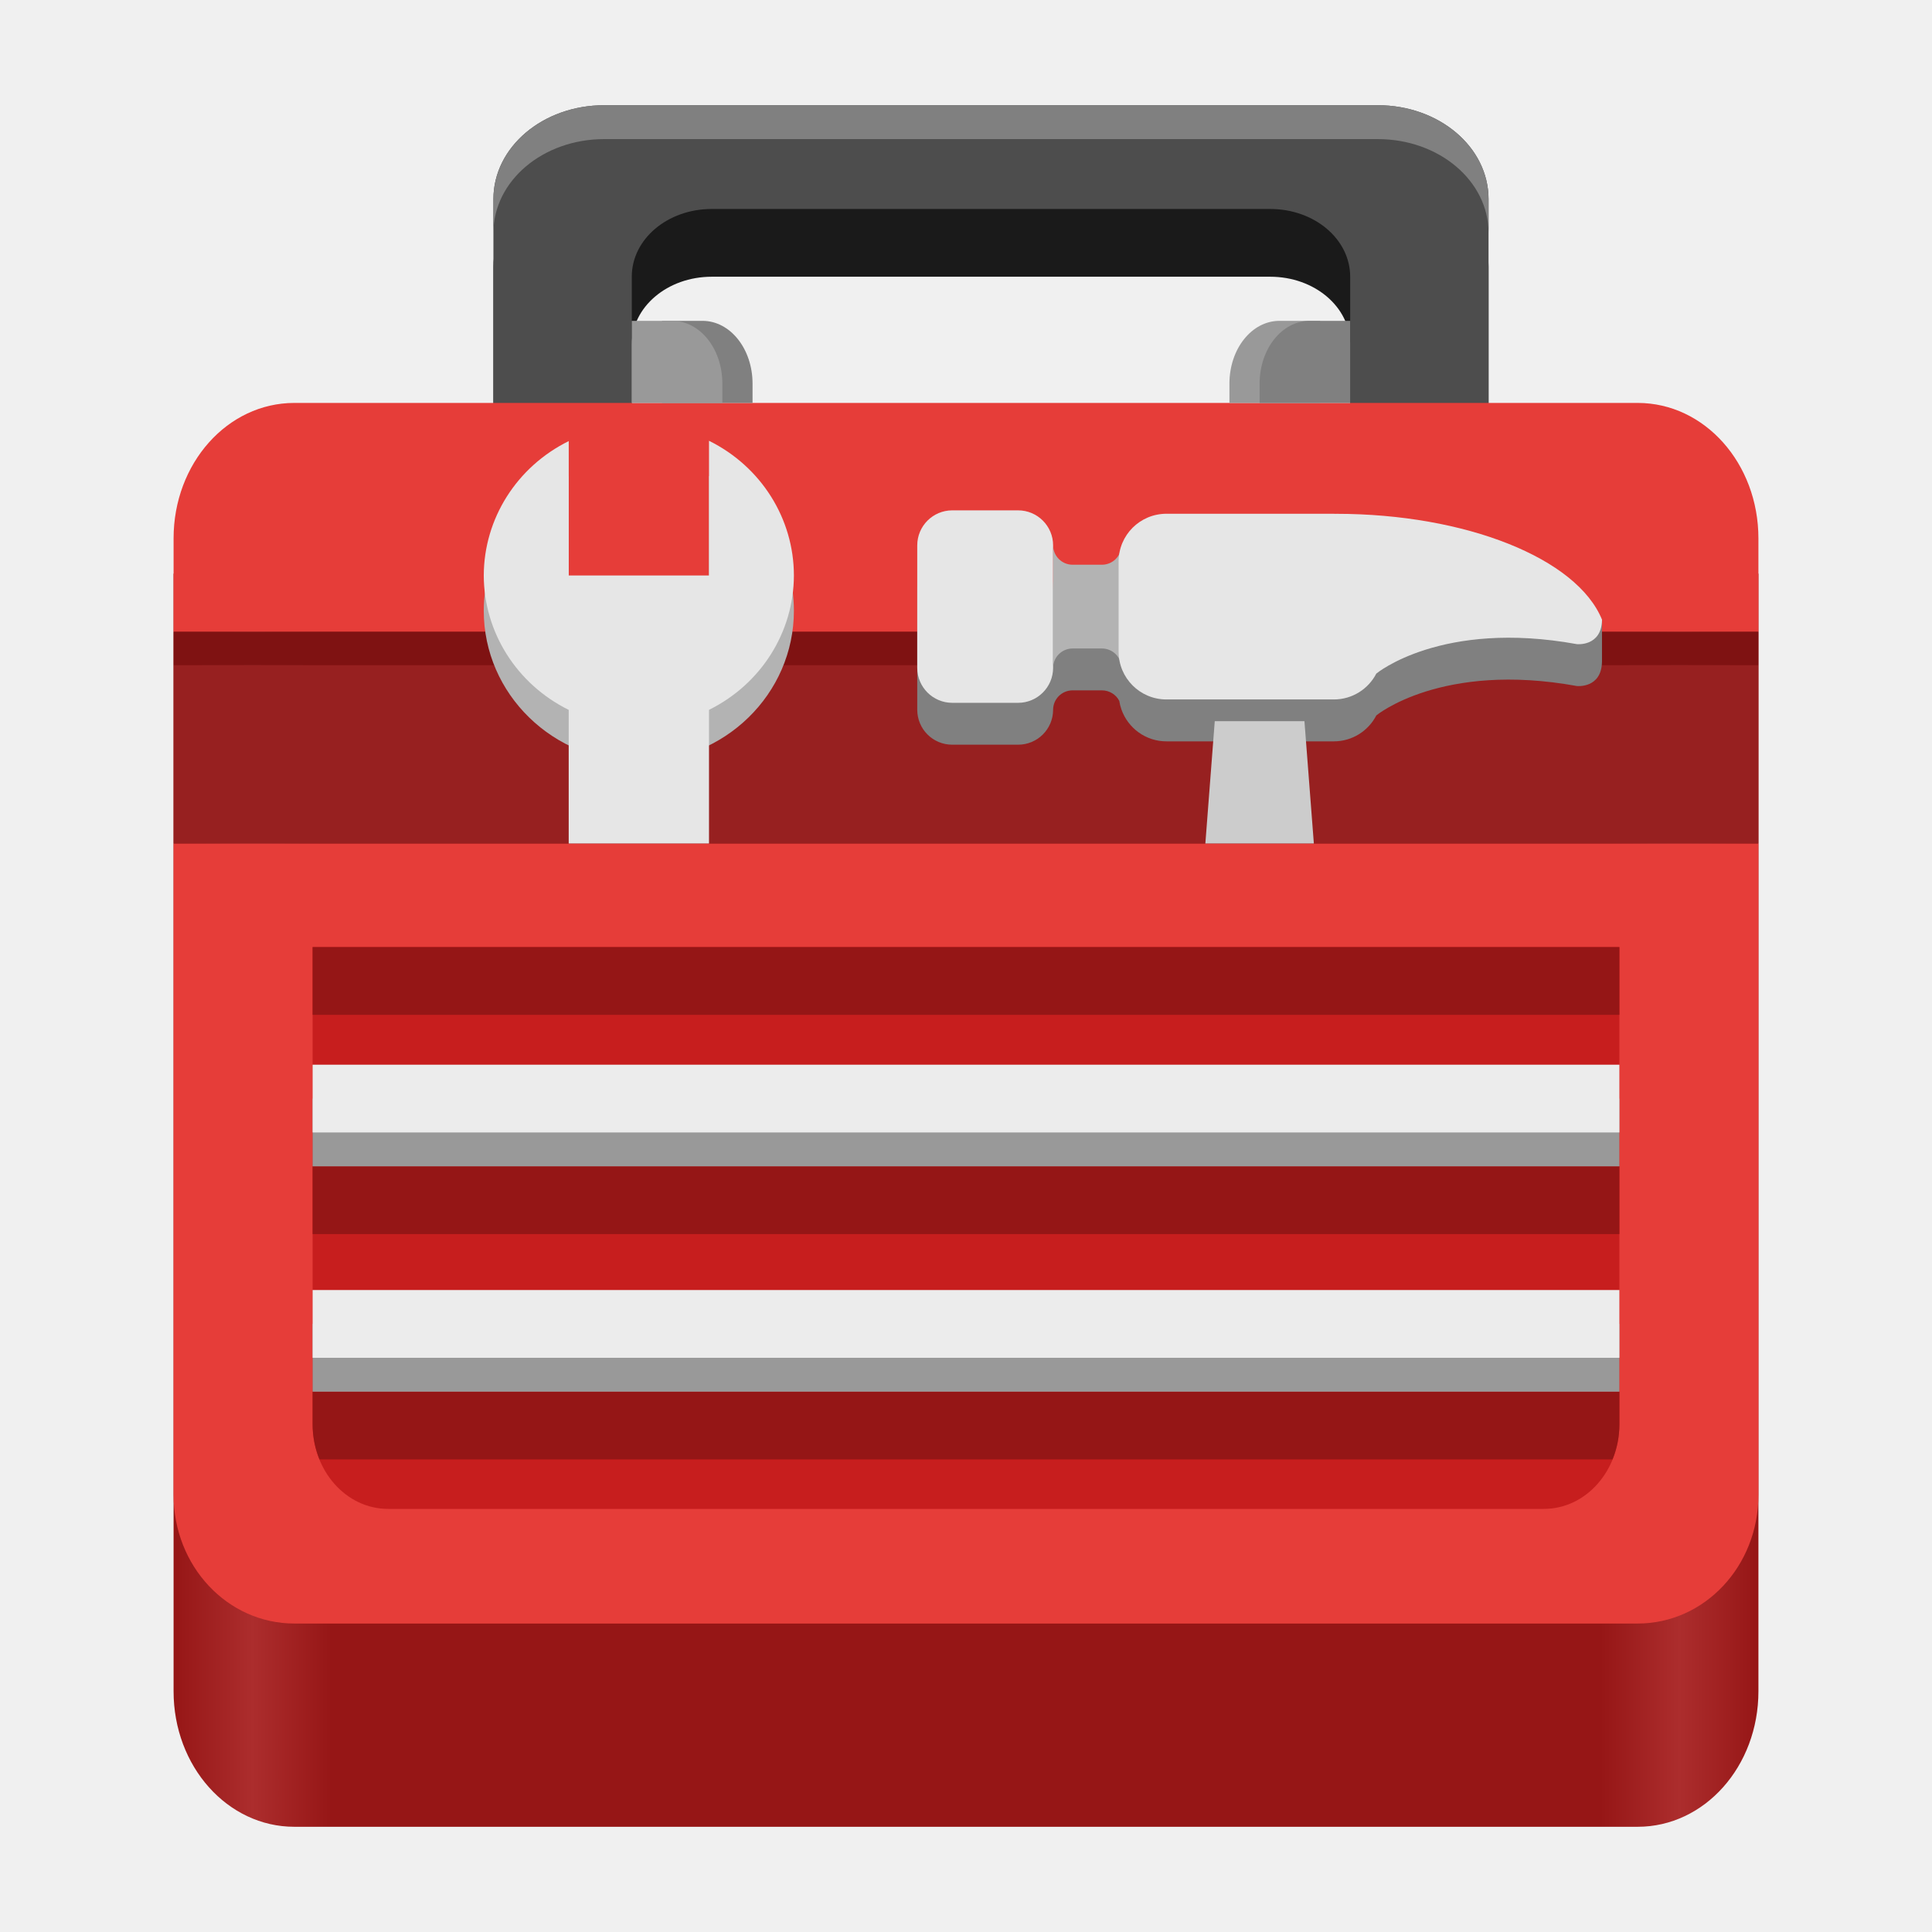
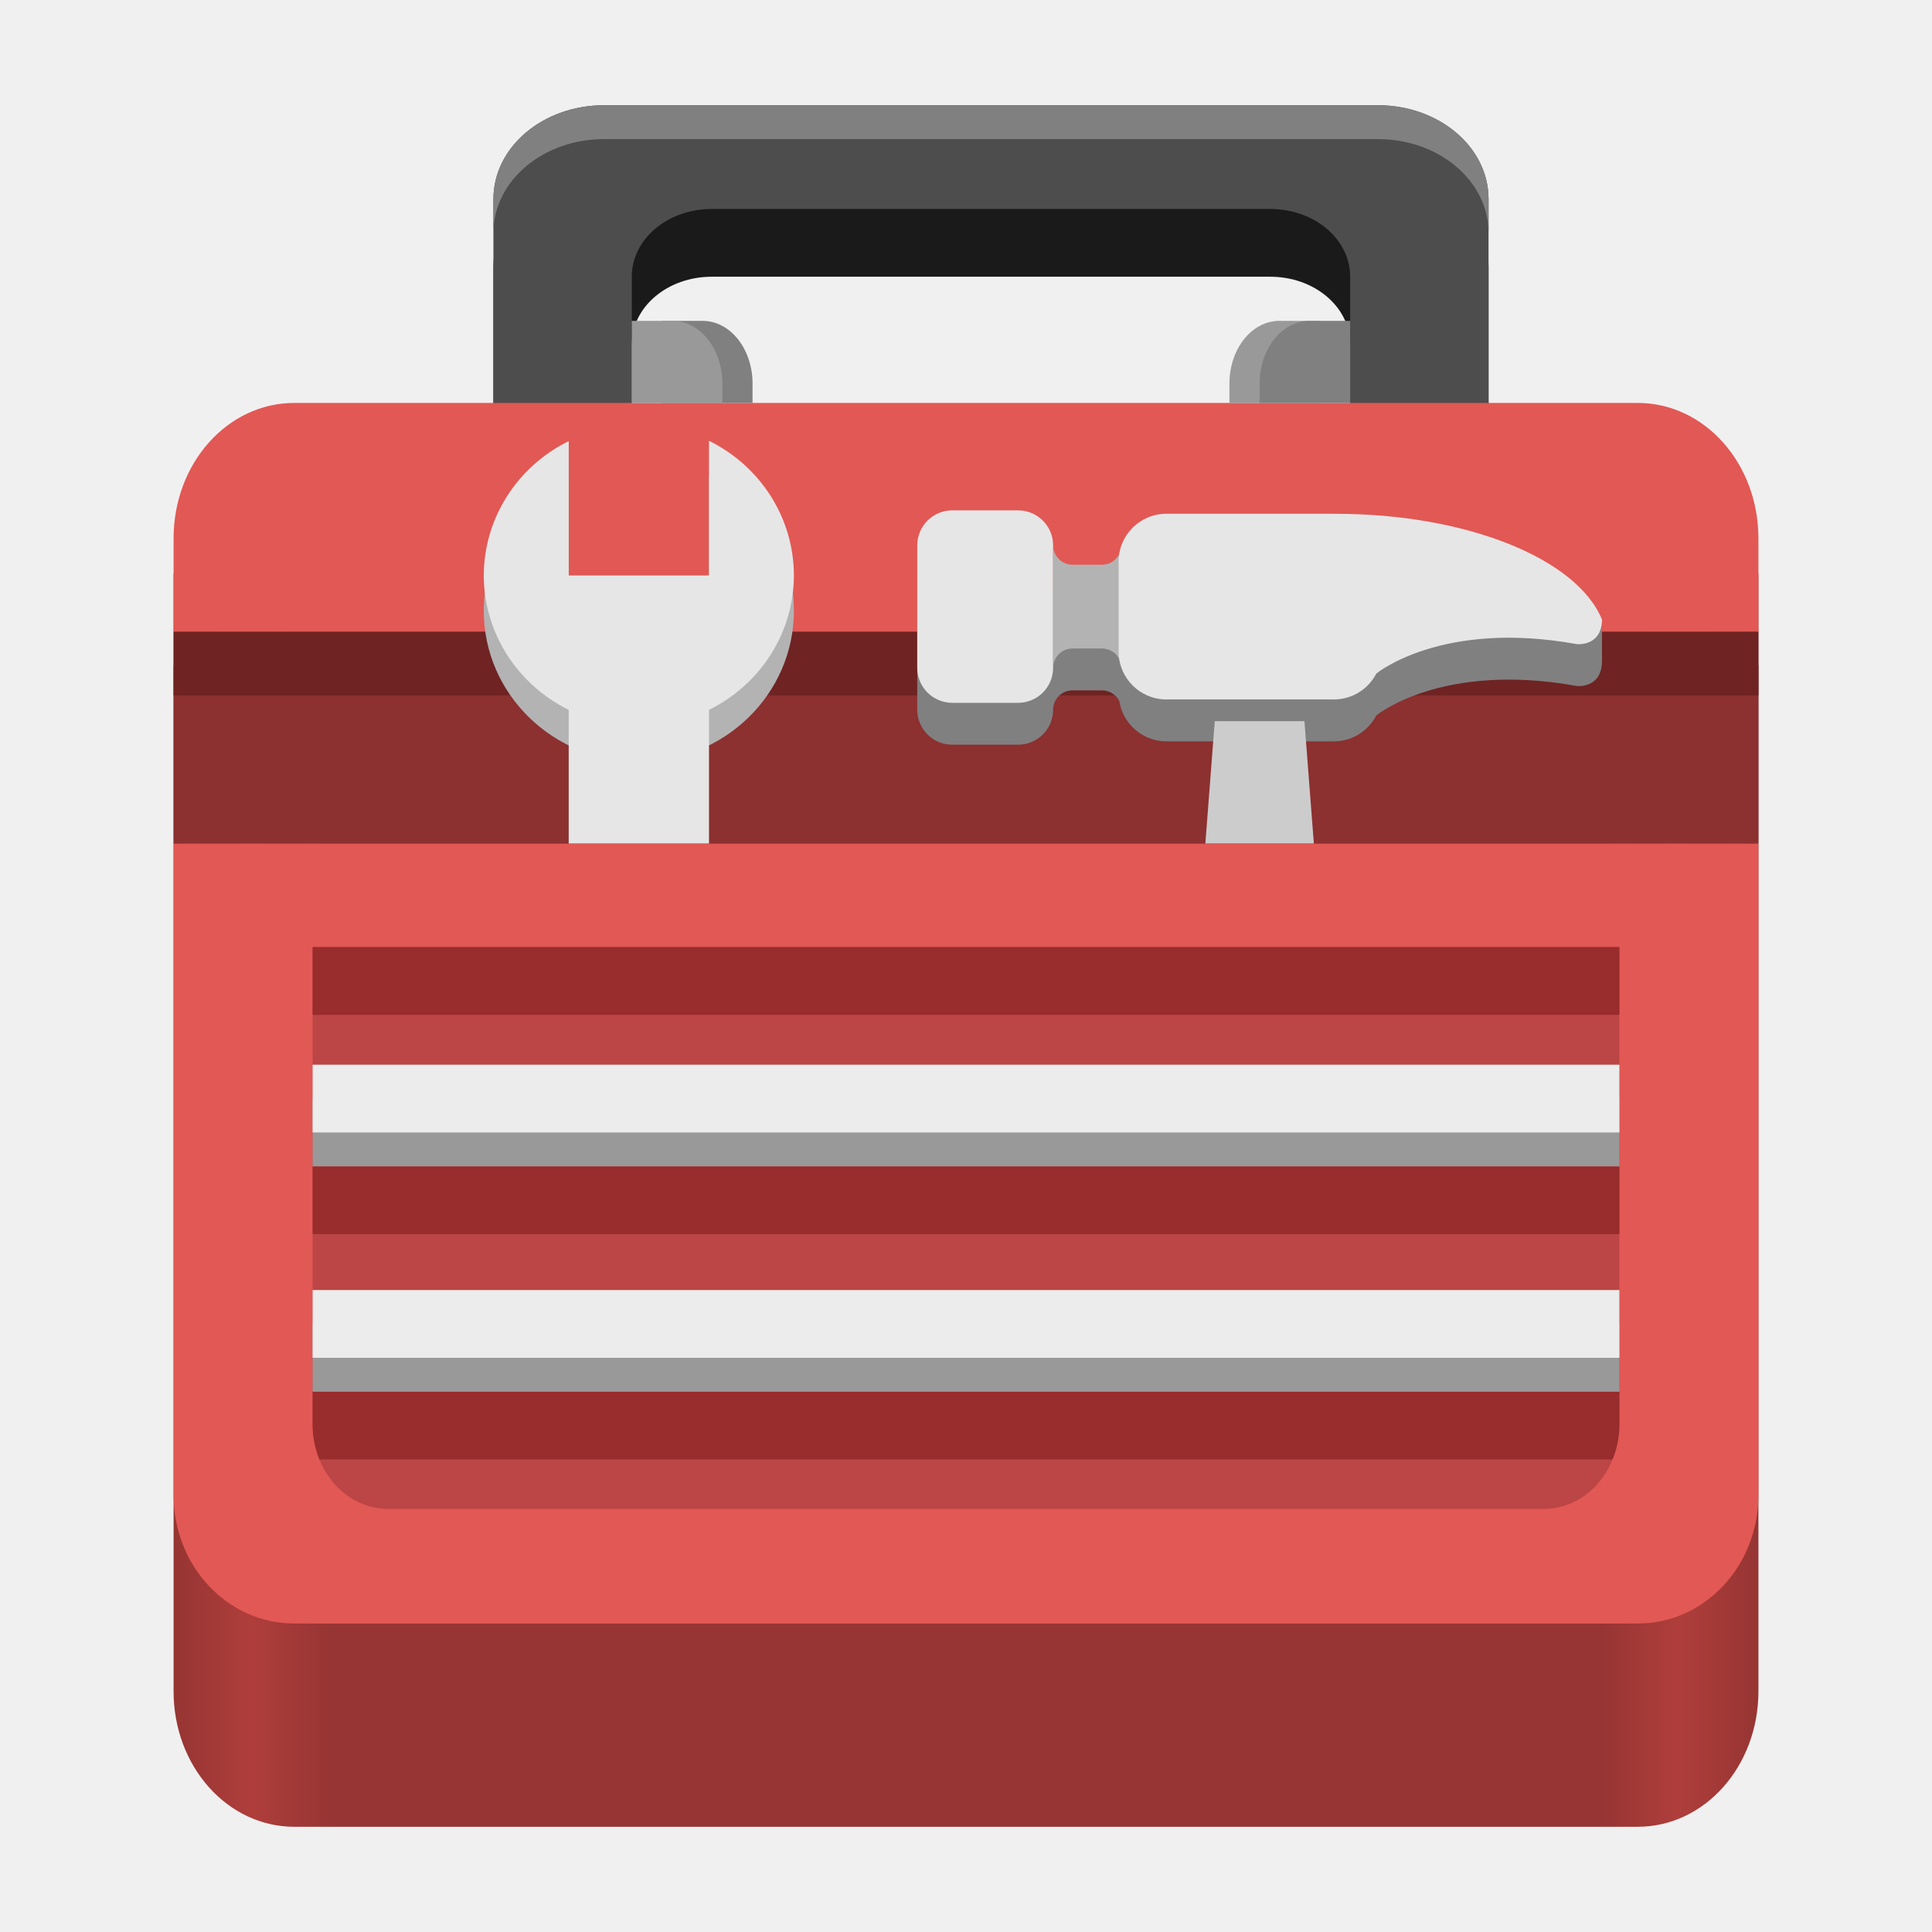
<svg xmlns="http://www.w3.org/2000/svg" xmlns:xlink="http://www.w3.org/1999/xlink" width="128" height="128" viewBox="0 0 128 128" version="1.1" id="svg5" xml:space="preserve">
  <defs id="defs2">
+     <linearGradient id="linearGradient1636">
+       <stop style="stop-color:#963533;stop-opacity:1;" offset="0" id="stop1632" />
+       <stop style="stop-color:#af3e3b;stop-opacity:1;" offset="0.049" id="stop2432" />
+       <stop style="stop-color:#963533;stop-opacity:1;" offset="0.1" id="stop2434" />
+       <stop style="stop-color:#963533;stop-opacity:1;" offset="0.9" id="stop2438" />
+       <stop style="stop-color:#af3e3b;stop-opacity:1;" offset="0.949" id="stop2436" />
+       <stop style="stop-color:#963533;stop-opacity:1;" offset="1" id="stop1634" />
+     </linearGradient>
    <linearGradient y2="236" x2="96" y1="236" x1="32" gradientTransform="translate(604.8168,170.5864)" gradientUnits="userSpaceOnUse" id="linearGradient1099" xlink:href="#linearGradient1036" />
    <linearGradient id="linearGradient1036">
      <stop id="stop1032" offset="0" style="stop-color:#d5d3cf;stop-opacity:1;" />
      <stop id="stop1034" offset="1" style="stop-color:#f6f5f4;stop-opacity:1" />
    </linearGradient>
    <radialGradient r="32" fy="-76" fx="-244" cy="-76" cx="-244" gradientTransform="matrix(0.8833333,0,0,0.8833333,-460.3502,463.1197)" gradientUnits="userSpaceOnUse" id="radialGradient1103" xlink:href="#linearGradient1069" />
    <linearGradient id="linearGradient1069">
      <stop id="stop1065" offset="0" style="stop-color:#d5d3cf;stop-opacity:1" />
      <stop id="stop1067-1" offset="1" style="stop-color:#949390;stop-opacity:1" />
    </linearGradient>
    <linearGradient gradientUnits="userSpaceOnUse" y2="232" x2="64" y1="262.5" x1="64" id="linearGradient1027" xlink:href="#linearGradient1025" gradientTransform="translate(-470.5864,432.8168)" />
    <linearGradient id="linearGradient1025">
      <stop id="stop1021" offset="0" style="stop-color:#9a9996;stop-opacity:1" />
      <stop id="stop1023" offset="1" style="stop-color:#77767b;stop-opacity:1" />
    </linearGradient>
    <clipPath clipPathUnits="userSpaceOnUse" id="clipPath1609-7">
      <path id="path1611-5" d="m 252,116 28,-28 v -8 h -36 v 36 z" style="fill:#e74747;stroke:none;stroke-width:0.25px;stroke-linecap:butt;stroke-linejoin:miter;stroke-opacity:1" />
    </clipPath>
-     <linearGradient id="linearGradient8241">
-       <stop style="stop-color:#961616;stop-opacity:1" offset="0" id="stop8237" />
-       <stop style="stop-color:#ac2d2d;stop-opacity:1;" offset="0.05" id="stop9349" />
-       <stop style="stop-color:#961616;stop-opacity:1" offset="0.1" id="stop21746" />
-       <stop style="stop-color:#961616;stop-opacity:1" offset="0.9" id="stop21940" />
-       <stop style="stop-color:#ac2d2d;stop-opacity:1;" offset="0.95" id="stop9351" />
-       <stop style="stop-color:#961616;stop-opacity:1" offset="1" id="stop8239" />
-     </linearGradient>
    <radialGradient r="32" fy="-76" fx="-244" cy="-76" cx="-244" gradientTransform="matrix(0.8833333,0,0,0.8833333,-460.3502,463.1197)" gradientUnits="userSpaceOnUse" id="radialGradient1103-5" xlink:href="#linearGradient1069" />
    <clipPath clipPathUnits="userSpaceOnUse" id="clipPath1609-7-7">
      <path id="path1611-5-0" d="m 252,116 28,-28 v -8 h -36 v 36 z" style="fill:#e74747;stroke:none;stroke-width:0.25px;stroke-linecap:butt;stroke-linejoin:miter;stroke-opacity:1" />
    </clipPath>
    <clipPath clipPathUnits="userSpaceOnUse" id="clipPath744">
      <rect style="fill:#1e88e5;fill-opacity:1;stroke-width:0.265" id="rect746" width="541.867" height="541.867" x="0" y="1.5987212e-14" rx="79.375" ry="79.375" />
    </clipPath>
    <clipPath clipPathUnits="userSpaceOnUse" id="clipPath62">
      <rect style="fill:#1e88e5;fill-opacity:1;stroke-width:0.265" id="rect64" width="541.867" height="541.867" x="2.2507105e-05" y="-0.422" rx="79.375" ry="79.375" />
    </clipPath>
-     <linearGradient xlink:href="#linearGradient8241" id="linearGradient8243" x1="11.5" y1="120.5" x2="116.5" y2="120.5" gradientUnits="userSpaceOnUse" gradientTransform="matrix(1,0,0,0.7907226,1.8e-6,25.74776)" />
    <radialGradient r="32" fy="-76" fx="-244" cy="-76" cx="-244" gradientTransform="matrix(0.8833333,0,0,0.8833333,-460.3502,463.1197)" gradientUnits="userSpaceOnUse" id="radialGradient1103-6" xlink:href="#linearGradient1069" />
    <clipPath clipPathUnits="userSpaceOnUse" id="clipPath1609-7-2">
      <path id="path1611-5-3" d="m 252,116 28,-28 v -8 h -36 v 36 z" style="fill:#e74747;stroke:none;stroke-width:0.25px;stroke-linecap:butt;stroke-linejoin:miter;stroke-opacity:1" />
    </clipPath>
    <clipPath clipPathUnits="userSpaceOnUse" id="clipPath961">
      <rect style="fill:#00c853;stroke:none;stroke-width:0.529" id="rect963" width="541.867" height="541.867" x="1.4210855e-14" y="2.717972e-05" rx="79.375" ry="79.375" />
    </clipPath>
    <radialGradient r="32" fy="-76" fx="-244" cy="-76" cx="-244" gradientTransform="matrix(0.8833333,0,0,0.8833333,-460.3502,463.1197)" gradientUnits="userSpaceOnUse" id="radialGradient1103-56" xlink:href="#linearGradient1069" />
    <clipPath clipPathUnits="userSpaceOnUse" id="clipPath1440">
      <circle style="display:inline;opacity:1;vector-effect:none;fill:none;fill-opacity:1;stroke:#000000;stroke-width:2;stroke-linecap:butt;stroke-linejoin:miter;stroke-miterlimit:4;stroke-dasharray:none;stroke-dashoffset:0;stroke-opacity:1;marker:none;marker-start:none;marker-mid:none;marker-end:none;paint-order:normal;enable-background:new" id="circle1442" cx="-134.35" cy="193.747" r="24" transform="rotate(-45)" />
    </clipPath>
    <clipPath clipPathUnits="userSpaceOnUse" id="clipPath1430">
      <circle style="display:inline;opacity:1;vector-effect:none;fill:none;fill-opacity:1;stroke:#000000;stroke-width:2;stroke-linecap:butt;stroke-linejoin:miter;stroke-miterlimit:4;stroke-dasharray:none;stroke-dashoffset:0;stroke-opacity:1;marker:none;marker-start:none;marker-mid:none;marker-end:none;paint-order:normal;enable-background:new" id="circle1432" cx="12" cy="232" r="24" />
    </clipPath>
    <clipPath clipPathUnits="userSpaceOnUse" id="clipPath1440-9">
      <circle style="display:inline;opacity:1;vector-effect:none;fill:none;fill-opacity:1;stroke:#000000;stroke-width:2;stroke-linecap:butt;stroke-linejoin:miter;stroke-miterlimit:4;stroke-dasharray:none;stroke-dashoffset:0;stroke-opacity:1;marker:none;marker-start:none;marker-mid:none;marker-end:none;paint-order:normal;enable-background:new" id="circle1442-5" cx="-134.35" cy="193.747" r="24" transform="rotate(-45)" />
    </clipPath>
    <clipPath clipPathUnits="userSpaceOnUse" id="clipPath1430-1">
      <circle style="display:inline;opacity:1;vector-effect:none;fill:none;fill-opacity:1;stroke:#000000;stroke-width:2;stroke-linecap:butt;stroke-linejoin:miter;stroke-miterlimit:4;stroke-dasharray:none;stroke-dashoffset:0;stroke-opacity:1;marker:none;marker-start:none;marker-mid:none;marker-end:none;paint-order:normal;enable-background:new" id="circle1432-8" cx="12" cy="232" r="24" />
    </clipPath>
    <clipPath clipPathUnits="userSpaceOnUse" id="clipPath2024">
      <rect style="opacity:1;vector-effect:none;fill:#63452c;fill-opacity:1;stroke:none;stroke-width:4;stroke-linecap:round;stroke-linejoin:round;stroke-miterlimit:4;stroke-dasharray:none;stroke-dashoffset:0;stroke-opacity:1" id="rect2026" width="74" height="98" x="6" y="196" />
    </clipPath>
    <linearGradient id="linearGradient914">
      <stop id="stop910" offset="0" style="stop-color:#f6f5f4;stop-opacity:0.437" />
      <stop id="stop912" offset="1" style="stop-color:#deddda;stop-opacity:0;" />
    </linearGradient>
    <radialGradient gradientTransform="matrix(2.608696,0,0,1.841036,-102.9565,-748.9467)" gradientUnits="userSpaceOnUse" r="46" fy="296" fx="64" cy="296" cx="64" id="radialGradient916" xlink:href="#linearGradient914" />
    <clipPath clipPathUnits="userSpaceOnUse" id="clipPath11543">
      <rect style="fill:#f0c04e;fill-opacity:1;stroke:none;stroke-width:0.529" id="rect11545" width="541.867" height="541.867" x="1.4746095e-06" y="6.4330168e-05" rx="79.375" ry="79.375" />
    </clipPath>
    <style id="style374">.cls-1{fill:url(#linear-gradient);}.cls-2{opacity:0.35;fill:url(#radial-gradient);}.cls-2,.cls-4{isolation:isolate;}.cls-3{fill:url(#linear-gradient-2);}.cls-4{opacity:0.41;fill:url(#radial-gradient-2);}.cls-5{fill:url(#radial-gradient-3);}.cls-6{fill:url(#radial-gradient-4);}</style>
    <linearGradient id="linear-gradient" x1="63.33" y1="84.03" x2="241.67" y2="84.03" gradientTransform="matrix(1,0,0,-1,0,266)" gradientUnits="userSpaceOnUse">
      <stop offset="0" stop-color="#0c59a4" id="stop376" />
      <stop offset="1" stop-color="#114a8b" id="stop378" />
    </linearGradient>
    <radialGradient id="radial-gradient" cx="161.83" cy="68.91" r="95.38" gradientTransform="matrix(1,0,0,-0.95,0,248.84)" gradientUnits="userSpaceOnUse">
      <stop offset="0.72" stop-opacity="0" id="stop381" />
      <stop offset="0.95" stop-opacity="0.53" id="stop383" />
      <stop offset="1" id="stop385" />
    </radialGradient>
    <linearGradient id="linear-gradient-2" x1="157.35" y1="161.39" x2="45.96" y2="40.06" gradientTransform="matrix(1,0,0,-1,0,266)" gradientUnits="userSpaceOnUse">
      <stop offset="0" stop-color="#1b9de2" id="stop388" />
      <stop offset="0.16" stop-color="#1595df" id="stop390" />
      <stop offset="0.67" stop-color="#0680d7" id="stop392" />
      <stop offset="1" stop-color="#0078d4" id="stop394" />
    </linearGradient>
    <radialGradient id="radial-gradient-2" cx="-340.29" cy="62.99" r="143.24" gradientTransform="matrix(0.15,-0.99,-0.8,-0.12,176.64,-125.4)" gradientUnits="userSpaceOnUse">
      <stop offset="0.76" stop-opacity="0" id="stop397" />
      <stop offset="0.95" stop-opacity="0.5" id="stop399" />
      <stop offset="1" id="stop401" />
    </radialGradient>
    <radialGradient id="radial-gradient-3" cx="113.37" cy="570.21" r="202.43" gradientTransform="matrix(-0.04,1,2.13,0.08,-1179.54,-106.69)" gradientUnits="userSpaceOnUse">
      <stop offset="0" stop-color="#35c1f1" id="stop404" />
      <stop offset="0.11" stop-color="#34c1ed" id="stop406" />
      <stop offset="0.23" stop-color="#2fc2df" id="stop408" />
      <stop offset="0.31" stop-color="#2bc3d2" id="stop410" />
      <stop offset="0.67" stop-color="#36c752" id="stop412" />
    </radialGradient>
    <radialGradient id="radial-gradient-4" cx="376.52" cy="567.97" r="97.34" gradientTransform="matrix(0.28,0.96,0.78,-0.23,-303.76,-148.5)" gradientUnits="userSpaceOnUse">
      <stop offset="0" stop-color="#66eb6e" id="stop415" />
      <stop offset="1" stop-color="#66eb6e" stop-opacity="0" id="stop417" />
    </radialGradient>
    <clipPath clipPathUnits="userSpaceOnUse" id="clipPath1260">
      <rect style="fill:#bbdefb;fill-opacity:1;stroke:none;stroke-width:0.529" id="rect1262" width="541.867" height="541.867" x="2.9492187e-06" y="3.9968629e-05" rx="79.375" ry="79.375" />
    </clipPath>
    <linearGradient x1="0" y1="119.552" x2="235.777" y2="119.552" id="linearGradient-1" gradientTransform="matrix(1.45119,0,0,1.703766,99.85446,80.41603)" gradientUnits="userSpaceOnUse">
      <stop stop-color="#FF5500" offset="0%" id="stop6" />
      <stop stop-color="#FF5500" offset="40.988%" id="stop8" />
      <stop stop-color="#FF2000" offset="58.198%" id="stop10" />
      <stop stop-color="#FF2000" offset="100%" id="stop12" />
    </linearGradient>
    <linearGradient x1="0.021" y1="0.507" x2="1" y2="0.507" id="linearGradient-2" gradientUnits="userSpaceOnUse" gradientTransform="matrix(7.107012,0,0,7.107012,54.42477,49.22005)">
      <stop stop-color="#FF452A" offset="0%" id="stop15" />
      <stop stop-color="#FF2000" offset="100%" id="stop17" />
    </linearGradient>
    <mask id="mask-4" fill="#ffffff">
      <path d="M 45.051,6.703 39.15,2.8822695e-5 h -10.363 -10.363 L 12.522,6.703 c 0,0 -5.182,-1.441 -7.628,1.009 0,0 6.909,-0.624 9.284,3.243 0,0 6.405,1.225 7.269,1.225 0.864,0 2.735,-0.721 4.462,-1.297 1.727,-0.576 2.879,-0.581 2.879,-0.581 0,0 1.151,0.004 2.879,0.581 1.727,0.576 3.598,1.297 4.462,1.297 0.864,0 7.269,-1.225 7.269,-1.225 2.375,-3.867 9.284,-3.243 9.284,-3.243 C 50.233,5.262 45.051,6.703 45.051,6.703" id="use25" style="stroke-width:0.265" />
    </mask>
    <clipPath clipPathUnits="userSpaceOnUse" id="clipPath3338">
      <rect style="fill:#ff7f2a;fill-opacity:1;stroke:none;stroke-width:0.529" id="rect3340" width="541.867" height="541.867" x="1.1368684e-13" y="5.8174133e-05" rx="79.375" ry="79.375" />
    </clipPath>
    <clipPath clipPathUnits="userSpaceOnUse" id="clipPath2140">
      <rect style="fill:#ffad76;fill-opacity:1;stroke:none;stroke-width:0.529" id="rect2142" width="487.68" height="487.68" x="27.093" y="27.093" rx="71.438" ry="71.438" />
    </clipPath>
    <linearGradient gradientUnits="userSpaceOnUse" y2="268" x2="115.823" y1="268" x1="11.823" id="linearGradient1329" xlink:href="#linearGradient1357" gradientTransform="matrix(2.274968,0,0,2.274968,-344.8075,-258.2955)" />
    <linearGradient id="linearGradient1357">
      <stop id="stop1345" offset="0" style="stop-color:#986a44;stop-opacity:1" />
      <stop style="stop-color:#cdab8f;stop-opacity:1" offset="0.029" id="stop1347" />
      <stop id="stop1349" offset="0.058" style="stop-color:#b5835a;stop-opacity:1" />
      <stop style="stop-color:#b5835a;stop-opacity:1" offset="0.942" id="stop1351" />
      <stop id="stop1353" offset="0.971" style="stop-color:#cdab8f;stop-opacity:1" />
      <stop id="stop1355" offset="1" style="stop-color:#986a44;stop-opacity:1" />
    </linearGradient>
    <linearGradient y2="23" x2="60" y1="53.255" x1="70.586" gradientTransform="translate(0,170)" gradientUnits="userSpaceOnUse" id="linearGradient1610" xlink:href="#linearGradient1656" />
    <linearGradient id="linearGradient1656">
      <stop style="stop-color:#ffffff;stop-opacity:1" offset="0" id="stop1652" />
      <stop style="stop-color:#deddda;stop-opacity:1" offset="1" id="stop1654" />
    </linearGradient>
    <linearGradient y2="268" x2="68" y1="268" x1="60" gradientUnits="userSpaceOnUse" id="linearGradient1612" xlink:href="#linearGradient1270" />
    <linearGradient id="linearGradient1270">
      <stop style="stop-color:#949390;stop-opacity:1;" offset="0" id="stop1258" />
      <stop id="stop1260" offset="0.083" style="stop-color:#d5d3cf;stop-opacity:1" />
      <stop style="stop-color:#949390;stop-opacity:1;" offset="0.167" id="stop1262" />
      <stop id="stop1264" offset="0.833" style="stop-color:#949390;stop-opacity:1;" />
      <stop style="stop-color:#d5d3cf;stop-opacity:1" offset="0.917" id="stop1266" />
      <stop style="stop-color:#949390;stop-opacity:1" offset="1" id="stop1268" />
    </linearGradient>
    <radialGradient r="32" fy="-76" fx="-244" cy="-76" cx="-244" gradientTransform="matrix(0.8833333,0,0,0.8833333,-460.3502,463.1197)" gradientUnits="userSpaceOnUse" id="radialGradient1103-5629" xlink:href="#linearGradient1069" />
    <clipPath clipPathUnits="userSpaceOnUse" id="clipPath1609-7-3">
      <path id="path1611-5-6" d="m 252,116 28,-28 v -8 h -36 v 36 z" style="fill:#e74747;stroke:none;stroke-width:0.25px;stroke-linecap:butt;stroke-linejoin:miter;stroke-opacity:1" />
    </clipPath>
    <radialGradient r="32" fy="-76" fx="-244" cy="-76" cx="-244" gradientTransform="matrix(0.8833333,0,0,0.8833333,-460.3502,463.1197)" gradientUnits="userSpaceOnUse" id="radialGradient1103-5-06" xlink:href="#linearGradient1069" />
    <clipPath clipPathUnits="userSpaceOnUse" id="clipPath1609-7-7-6">
      <path id="path1611-5-0-1" d="m 252,116 28,-28 v -8 h -36 v 36 z" style="fill:#e74747;stroke:none;stroke-width:0.25px;stroke-linecap:butt;stroke-linejoin:miter;stroke-opacity:1" />
    </clipPath>
    <clipPath clipPathUnits="userSpaceOnUse" id="clipPath744-8">
      <rect style="fill:#1e88e5;fill-opacity:1;stroke-width:0.265" id="rect746-7" width="541.867" height="541.867" x="0" y="1.5987212e-14" rx="79.375" ry="79.375" />
    </clipPath>
    <clipPath clipPathUnits="userSpaceOnUse" id="clipPath62-9">
      <rect style="fill:#1e88e5;fill-opacity:1;stroke-width:0.265" id="rect64-2" width="541.867" height="541.867" x="2.2507105e-05" y="-0.422" rx="79.375" ry="79.375" />
    </clipPath>
    <radialGradient r="32" fy="-76" fx="-244" cy="-76" cx="-244" gradientTransform="matrix(0.8833333,0,0,0.8833333,-460.3502,463.1197)" gradientUnits="userSpaceOnUse" id="radialGradient1103-6-0" xlink:href="#linearGradient1069" />
    <clipPath clipPathUnits="userSpaceOnUse" id="clipPath1609-7-2-3">
      <path id="path1611-5-3-7" d="m 252,116 28,-28 v -8 h -36 v 36 z" style="fill:#e74747;stroke:none;stroke-width:0.25px;stroke-linecap:butt;stroke-linejoin:miter;stroke-opacity:1" />
    </clipPath>
    <clipPath clipPathUnits="userSpaceOnUse" id="clipPath961-5">
      <rect style="fill:#00c853;stroke:none;stroke-width:0.529" id="rect963-9" width="541.867" height="541.867" x="1.4210855e-14" y="2.717972e-05" rx="79.375" ry="79.375" />
    </clipPath>
    <radialGradient r="32" fy="-76" fx="-244" cy="-76" cx="-244" gradientTransform="matrix(0.8833333,0,0,0.8833333,-460.3502,463.1197)" gradientUnits="userSpaceOnUse" id="radialGradient1103-56-2" xlink:href="#linearGradient1069" />
    <clipPath clipPathUnits="userSpaceOnUse" id="clipPath1440-8">
      <circle style="display:inline;opacity:1;vector-effect:none;fill:none;fill-opacity:1;stroke:#000000;stroke-width:2;stroke-linecap:butt;stroke-linejoin:miter;stroke-miterlimit:4;stroke-dasharray:none;stroke-dashoffset:0;stroke-opacity:1;marker:none;marker-start:none;marker-mid:none;marker-end:none;paint-order:normal;enable-background:new" id="circle1442-9" cx="-134.35" cy="193.747" r="24" transform="rotate(-45)" />
    </clipPath>
    <clipPath clipPathUnits="userSpaceOnUse" id="clipPath1430-7">
      <circle style="display:inline;opacity:1;vector-effect:none;fill:none;fill-opacity:1;stroke:#000000;stroke-width:2;stroke-linecap:butt;stroke-linejoin:miter;stroke-miterlimit:4;stroke-dasharray:none;stroke-dashoffset:0;stroke-opacity:1;marker:none;marker-start:none;marker-mid:none;marker-end:none;paint-order:normal;enable-background:new" id="circle1432-3" cx="12" cy="232" r="24" />
    </clipPath>
    <clipPath clipPathUnits="userSpaceOnUse" id="clipPath1440-9-6">
      <circle style="display:inline;opacity:1;vector-effect:none;fill:none;fill-opacity:1;stroke:#000000;stroke-width:2;stroke-linecap:butt;stroke-linejoin:miter;stroke-miterlimit:4;stroke-dasharray:none;stroke-dashoffset:0;stroke-opacity:1;marker:none;marker-start:none;marker-mid:none;marker-end:none;paint-order:normal;enable-background:new" id="circle1442-5-1" cx="-134.35" cy="193.747" r="24" transform="rotate(-45)" />
    </clipPath>
    <clipPath clipPathUnits="userSpaceOnUse" id="clipPath1430-1-2">
      <circle style="display:inline;opacity:1;vector-effect:none;fill:none;fill-opacity:1;stroke:#000000;stroke-width:2;stroke-linecap:butt;stroke-linejoin:miter;stroke-miterlimit:4;stroke-dasharray:none;stroke-dashoffset:0;stroke-opacity:1;marker:none;marker-start:none;marker-mid:none;marker-end:none;paint-order:normal;enable-background:new" id="circle1432-8-9" cx="12" cy="232" r="24" />
    </clipPath>
    <clipPath clipPathUnits="userSpaceOnUse" id="clipPath2024-3">
      <rect style="opacity:1;vector-effect:none;fill:#63452c;fill-opacity:1;stroke:none;stroke-width:4;stroke-linecap:round;stroke-linejoin:round;stroke-miterlimit:4;stroke-dasharray:none;stroke-dashoffset:0;stroke-opacity:1" id="rect2026-1" width="74" height="98" x="6" y="196" />
    </clipPath>
    <radialGradient gradientTransform="matrix(2.608696,0,0,1.841036,-102.9565,-748.9467)" gradientUnits="userSpaceOnUse" r="46" fy="296" fx="64" cy="296" cx="64" id="radialGradient916-7" xlink:href="#linearGradient914" />
    <clipPath clipPathUnits="userSpaceOnUse" id="clipPath11543-8">
      <rect style="fill:#f0c04e;fill-opacity:1;stroke:none;stroke-width:0.529" id="rect11545-4" width="541.867" height="541.867" x="1.4746095e-06" y="6.4330168e-05" rx="79.375" ry="79.375" />
    </clipPath>
    <style id="style374-5">.cls-1{fill:url(#linear-gradient);}.cls-2{opacity:0.35;fill:url(#radial-gradient);}.cls-2,.cls-4{isolation:isolate;}.cls-3{fill:url(#linear-gradient-2);}.cls-4{opacity:0.41;fill:url(#radial-gradient-2);}.cls-5{fill:url(#radial-gradient-3);}.cls-6{fill:url(#radial-gradient-4);}</style>
    <radialGradient id="radial-gradient-6" cx="161.83" cy="68.91" r="95.38" gradientTransform="matrix(1,0,0,-0.95,0,248.84)" gradientUnits="userSpaceOnUse">
      <stop offset="0.72" stop-opacity="0" id="stop381-1" />
      <stop offset="0.95" stop-opacity="0.53" id="stop383-0" />
      <stop offset="1" id="stop385-6" />
    </radialGradient>
    <radialGradient id="radial-gradient-2-1" cx="-340.29" cy="62.99" r="143.24" gradientTransform="matrix(0.15,-0.99,-0.8,-0.12,176.64,-125.4)" gradientUnits="userSpaceOnUse">
      <stop offset="0.76" stop-opacity="0" id="stop397-5" />
      <stop offset="0.95" stop-opacity="0.5" id="stop399-5" />
      <stop offset="1" id="stop401-4" />
    </radialGradient>
    <radialGradient id="radial-gradient-3-7" cx="113.37" cy="570.21" r="202.43" gradientTransform="matrix(-0.04,1,2.13,0.08,-1179.54,-106.69)" gradientUnits="userSpaceOnUse">
      <stop offset="0" stop-color="#35c1f1" id="stop404-6" />
      <stop offset="0.11" stop-color="#34c1ed" id="stop406-5" />
      <stop offset="0.23" stop-color="#2fc2df" id="stop408-6" />
      <stop offset="0.31" stop-color="#2bc3d2" id="stop410-9" />
      <stop offset="0.67" stop-color="#36c752" id="stop412-3" />
    </radialGradient>
    <radialGradient id="radial-gradient-4-7" cx="376.52" cy="567.97" r="97.34" gradientTransform="matrix(0.28,0.96,0.78,-0.23,-303.76,-148.5)" gradientUnits="userSpaceOnUse">
      <stop offset="0" stop-color="#66eb6e" id="stop415-4" />
      <stop offset="1" stop-color="#66eb6e" stop-opacity="0" id="stop417-5" />
    </radialGradient>
    <clipPath clipPathUnits="userSpaceOnUse" id="clipPath1260-2">
      <rect style="fill:#bbdefb;fill-opacity:1;stroke:none;stroke-width:0.529" id="rect1262-5" width="541.867" height="541.867" x="2.9492187e-06" y="3.9968629e-05" rx="79.375" ry="79.375" />
    </clipPath>
    <clipPath clipPathUnits="userSpaceOnUse" id="clipPath16285">
      <rect style="fill:#bbdefb;fill-opacity:1;stroke:none;stroke-width:0.529" id="rect16287" width="541.867" height="541.867" x="0" y="6.4807005e-05" rx="79.375" ry="79.375" />
    </clipPath>
    <clipPath clipPathUnits="userSpaceOnUse" id="clipPath990">
      <rect style="fill:#bbdefb;fill-opacity:1;stroke:none;stroke-width:0.529" id="rect992" width="487.68" height="487.68" x="27.093" y="27.093" rx="71.438" ry="71.438" />
    </clipPath>
    <radialGradient r="32" fy="-76" fx="-244" cy="-76" cx="-244" gradientTransform="matrix(0.8833333,0,0,0.8833333,-460.3502,463.1197)" gradientUnits="userSpaceOnUse" id="radialGradient1103-562" xlink:href="#linearGradient1069" />
    <clipPath clipPathUnits="userSpaceOnUse" id="clipPath1609-7-9">
      <path id="path1611-5-36" d="m 252,116 28,-28 v -8 h -36 v 36 z" style="fill:#e74747;stroke:none;stroke-width:0.25px;stroke-linecap:butt;stroke-linejoin:miter;stroke-opacity:1" />
    </clipPath>
    <radialGradient r="32" fy="-76" fx="-244" cy="-76" cx="-244" gradientTransform="matrix(0.8833333,0,0,0.8833333,-460.3502,463.1197)" gradientUnits="userSpaceOnUse" id="radialGradient1103-5-0" xlink:href="#linearGradient1069" />
    <clipPath clipPathUnits="userSpaceOnUse" id="clipPath1609-7-7-2">
      <path id="path1611-5-0-6" d="m 252,116 28,-28 v -8 h -36 v 36 z" style="fill:#e74747;stroke:none;stroke-width:0.25px;stroke-linecap:butt;stroke-linejoin:miter;stroke-opacity:1" />
    </clipPath>
    <clipPath clipPathUnits="userSpaceOnUse" id="clipPath744-1">
      <rect style="fill:#1e88e5;fill-opacity:1;stroke-width:0.265" id="rect746-8" width="541.867" height="541.867" x="0" y="1.5987212e-14" rx="79.375" ry="79.375" />
    </clipPath>
    <clipPath clipPathUnits="userSpaceOnUse" id="clipPath62-7">
      <rect style="fill:#1e88e5;fill-opacity:1;stroke-width:0.265" id="rect64-9" width="541.867" height="541.867" x="2.2507105e-05" y="-0.422" rx="79.375" ry="79.375" />
    </clipPath>
    <radialGradient r="32" fy="-76" fx="-244" cy="-76" cx="-244" gradientTransform="matrix(0.8833333,0,0,0.8833333,-460.3502,463.1197)" gradientUnits="userSpaceOnUse" id="radialGradient1103-6-2" xlink:href="#linearGradient1069" />
    <clipPath clipPathUnits="userSpaceOnUse" id="clipPath1609-7-2-2">
      <path id="path1611-5-3-3" d="m 252,116 28,-28 v -8 h -36 v 36 z" style="fill:#e74747;stroke:none;stroke-width:0.25px;stroke-linecap:butt;stroke-linejoin:miter;stroke-opacity:1" />
    </clipPath>
    <clipPath clipPathUnits="userSpaceOnUse" id="clipPath961-7">
      <rect style="fill:#00c853;stroke:none;stroke-width:0.529" id="rect963-5" width="541.867" height="541.867" x="1.4210855e-14" y="2.717972e-05" rx="79.375" ry="79.375" />
    </clipPath>
    <clipPath clipPathUnits="userSpaceOnUse" id="clipPath1966">
      <rect style="fill:#e6e6e6;fill-opacity:1;stroke:none;stroke-width:0.478" id="rect1968" width="523.513" height="379.862" x="18.353" y="67.773" rx="0" ry="0" />
    </clipPath>
    <clipPath clipPathUnits="userSpaceOnUse" id="clipPath1979">
      <rect style="fill:#d32f2f;stroke:none;stroke-width:0.529" id="rect1981" width="541.867" height="541.867" x="2.1816406e-05" y="0" rx="79.375" ry="79.375" />
    </clipPath>
+     <linearGradient xlink:href="#linearGradient1636" id="linearGradient1704" x1="11.5" y1="79.516" x2="116.5" y2="79.516" gradientUnits="userSpaceOnUse" />
  </defs>
  <g id="layer2">
-     <path id="rect440" style="fill:url(#linearGradient8243);fill-opacity:1;stroke-width:0.889" d="m 11.5,38.004 v 8.979 1.693 63.376 c 0,4.974 3.568,8.977 8,8.977 h 89 c 4.432,0 8,-4.003 8,-8.977 V 48.676 46.983 38.004 H 108.5 19.5 Z" />
+     <path id="rect440" style="fill:url(#linearGradient1704);fill-opacity:1;stroke-width:0.889" d="m 11.5,38.004 v 8.979 1.693 63.376 c 0,4.974 3.568,8.977 8,8.977 h 89 c 4.432,0 8,-4.003 8,-8.977 V 48.676 46.983 38.004 H 108.5 19.5 Z" />
    <path id="path10048" style="fill:#1a1a1a;stroke-width:7.639;stroke-linecap:square;stroke-linejoin:round;paint-order:markers stroke fill" d="m 40.031,11.46 c -4.067,0 -7.341,2.774 -7.341,6.218 v 16.429 h 9.167 v -11.284 c 0,-2.487 2.363,-4.489 5.299,-4.489 h 36.998 c 2.936,0 5.299,2.002 5.299,4.489 v 11.284 h 9.167 V 17.679 c 0,-3.445 -3.274,-6.218 -7.341,-6.218 z" />
-     <path style="fill:#e63d39;fill-opacity:1;stroke-width:0.818" d="m 11.5,55.882 v 43.156 c 0,4.723 3.568,8.525 8,8.525 h 89 c 4.432,0 8,-3.802 8,-8.525 V 55.882 Z" id="path10113" />
+     <path style="fill:#e25854;fill-opacity:1;stroke-width:0.818" d="m 11.5,55.882 v 43.156 c 0,4.723 3.568,8.525 8,8.525 h 89 c 4.432,0 8,-3.802 8,-8.525 V 55.882 Z" id="path10113" />
    <path id="rect562" style="fill:#4d4d4d;stroke-width:7.639;stroke-linecap:square;stroke-linejoin:round;paint-order:markers stroke fill" d="m 40.031,6.971 c -4.067,0 -7.341,2.774 -7.341,6.219 v 16.429 h 9.167 V 18.334 c 0,-2.487 2.363,-4.489 5.299,-4.489 h 36.998 c 2.936,0 5.299,2.002 5.299,4.489 v 11.284 h 9.167 V 13.19 c 0,-3.445 -3.274,-6.219 -7.341,-6.219 z" />
-     <path style="fill:#e63d39;fill-opacity:1;stroke-width:0.84" d="m 19.5,26.695 c -4.432,0 -8,4.004 -8,8.978 v 6.183 H 116.5 v -6.183 c 0,-4.974 -3.568,-8.978 -8,-8.978 z" id="rect358" />
+     <path style="fill:#e25854;fill-opacity:1;stroke-width:0.84" d="m 19.5,26.695 c -4.432,0 -8,4.004 -8,8.978 v 6.183 H 116.5 v -6.183 c 0,-4.974 -3.568,-8.978 -8,-8.978 z" id="rect358" />
    <path style="fill:#ffffff;fill-opacity:1;stroke-width:0.23" d="M 64,74.572 V 70.539" id="path42913" />
-     <rect style="fill:#972020;fill-opacity:1;stroke-width:7.039;stroke-linecap:square;stroke-linejoin:round;paint-order:markers stroke fill" id="rect2827" width="105" height="11.817" x="11.5" y="44.065" rx="0" ry="0" />
-     <path id="rect2881" style="fill:#c71e1e;fill-opacity:1;stroke-width:11.345;stroke-linecap:square;stroke-linejoin:round;paint-order:markers stroke fill" d="m 20.711,62.746 v 5.611 13 13 c -10e-7,3.109 2.23,5.611 5,5.611 h 76.578 c 2.77,0 5,-2.503 5,-5.611 V 81.358 68.358 62.746 h -5 -76.578 z" />
-     <path id="path9103" style="fill:#951616;fill-opacity:1;stroke-width:11.345;stroke-linecap:square;stroke-linejoin:round;paint-order:markers stroke fill" d="m 20.711,92.202 v 2.157 c -10e-7,0.835 0.166,1.622 0.455,2.332 h 4.545 76.578 4.545 c 0.289,-0.711 0.455,-1.498 0.455,-2.332 v -2.157 h -5 -76.578 z" />
-     <path id="path9243" style="fill:#951616;fill-opacity:1;stroke-width:11.345;stroke-linecap:square;stroke-linejoin:round;paint-order:markers stroke fill" d="m 20.711,77.272 v 4.489 h 5 76.578 5 v -4.489 h -5 -76.578 z" />
+     <rect style="fill:#8c3030;fill-opacity:1;stroke-width:7.039;stroke-linecap:square;stroke-linejoin:round;paint-order:markers stroke fill" id="rect2827" width="105" height="11.817" x="11.5" y="44.065" rx="0" ry="0" />
+     <path id="rect2881" style="fill:#bc4545;fill-opacity:1;stroke-width:11.345;stroke-linecap:square;stroke-linejoin:round;paint-order:markers stroke fill" d="m 20.711,62.746 v 5.611 13 13 c -10e-7,3.109 2.23,5.611 5,5.611 h 76.578 c 2.77,0 5,-2.503 5,-5.611 V 81.358 68.358 62.746 h -5 -76.578 z" />
+     <path id="path9103" style="fill:#992c2c;fill-opacity:1;stroke-width:11.345;stroke-linecap:square;stroke-linejoin:round;paint-order:markers stroke fill" d="m 20.711,92.202 v 2.157 c -10e-7,0.835 0.166,1.622 0.455,2.332 h 4.545 76.578 4.545 c 0.289,-0.711 0.455,-1.498 0.455,-2.332 v -2.157 h -5 -76.578 z" />
+     <path id="path9243" style="fill:#992c2c;fill-opacity:1;stroke-width:11.345;stroke-linecap:square;stroke-linejoin:round;paint-order:markers stroke fill" d="m 20.711,77.272 v 4.489 h 5 76.578 5 v -4.489 h -5 -76.578 z" />
    <path id="path9097" style="fill:#999999;fill-opacity:1;stroke-width:11.345;stroke-linecap:square;stroke-linejoin:round;paint-order:markers stroke fill" d="m 20.711,72.783 v 4.489 h 5 76.578 5 v -4.489 h -5 -76.578 z" />
-     <path id="path9019" style="fill:#951616;fill-opacity:1;stroke-width:11.345;stroke-linecap:square;stroke-linejoin:round;paint-order:markers stroke fill" d="m 20.711,62.746 v 4.489 h 5 76.578 5 v -4.489 h -5 -76.578 z" />
+     <path id="path9019" style="fill:#992c2c;fill-opacity:1;stroke-width:11.345;stroke-linecap:square;stroke-linejoin:round;paint-order:markers stroke fill" d="m 20.711,62.746 v 4.489 h 5 76.578 5 v -4.489 h -5 -76.578 z" />
    <path id="path9091" style="fill:#ececec;fill-opacity:1;stroke-width:11.345;stroke-linecap:square;stroke-linejoin:round;paint-order:markers stroke fill" d="m 20.711,70.539 v 4.489 h 5 76.578 5 v -4.489 h -5 -76.578 z" />
    <path id="path9101" style="fill:#999999;fill-opacity:1;stroke-width:11.345;stroke-linecap:square;stroke-linejoin:round;paint-order:markers stroke fill" d="m 20.711,87.713 v 4.489 h 5 76.578 5 v -4.489 h -5 -76.578 z" />
    <path id="path9095" style="fill:#ececec;fill-opacity:1;stroke-width:11.345;stroke-linecap:square;stroke-linejoin:round;paint-order:markers stroke fill" d="m 20.711,85.468 v 4.489 h 5 76.578 5 v -4.489 h -5 -76.578 z" />
-     <rect style="fill:#7f1212;fill-opacity:1;stroke-width:3.045;stroke-linecap:square;stroke-linejoin:round;paint-order:markers stroke fill" id="rect9248" width="105" height="2.212" x="11.5" y="41.857" rx="0" ry="0" />
+     <path id="rect9248" style="fill:#6f2323;fill-opacity:1;stroke-width:3.045;stroke-linecap:square;stroke-linejoin:round;paint-order:markers stroke fill" d="M 11.5 41.857 L 11.5 43.857 L 11.5 44.068 L 11.5 46.068 L 116.5 46.068 L 116.5 44.068 L 116.5 43.857 L 116.5 41.857 L 11.5 41.857 z " />
    <path id="path1630" style="fill:#999999;fill-opacity:1;stroke-width:10.49;stroke-linecap:square;stroke-linejoin:round;paint-order:markers stroke fill" d="m 84.769,21.257 c -1.837,0 -3.316,1.854 -3.316,4.158 v 1.28 h 6 V 21.257 Z" />
    <path id="rect10034" style="fill:#808080;fill-opacity:1;stroke-width:10.49;stroke-linecap:square;stroke-linejoin:round;paint-order:markers stroke fill" d="m 86.769,21.257 c -1.837,0 -3.316,1.854 -3.316,4.158 v 1.28 h 6 V 21.257 Z" />
    <path id="path10987" style="fill:#808080;stroke-width:7.639;stroke-linecap:square;stroke-linejoin:round;paint-order:markers stroke fill" d="m 40.031,6.971 c -4.066,0 -7.341,2.774 -7.341,6.219 v 2.245 c 0,-3.445 3.274,-6.219 7.341,-6.219 h 51.249 c 4.066,0 7.341,2.774 7.341,6.219 V 13.19 c 0,-3.445 -3.274,-6.219 -7.341,-6.219 z" />
    <path id="path1421" style="fill:#808080;fill-opacity:1;stroke-width:10.49;stroke-linecap:square;stroke-linejoin:round;paint-order:markers stroke fill" d="m 46.542,21.257 c 1.837,0 3.316,1.854 3.316,4.158 v 1.28 H 43.857 V 21.257 Z" />
    <path id="path959" style="fill:#999999;fill-opacity:1;stroke-width:10.49;stroke-linecap:square;stroke-linejoin:round;paint-order:markers stroke fill" d="m 44.542,21.257 c 1.837,0 3.316,1.854 3.316,4.158 v 1.28 H 41.857 V 21.257 Z" />
    <path id="path8721" style="fill:#808080;fill-opacity:1;stroke-width:8.73;stroke-linecap:square;stroke-linejoin:round;paint-order:markers stroke fill" d="m 63.088,36.587 c -1.285,0 -2.318,1.035 -2.318,2.32 v 8.111 c 0,1.285 1.032,2.32 2.318,2.32 h 4.363 c 1.281,0 2.313,-1.027 2.32,-2.306 v -0.014 c 0.007,-0.711 0.581,-1.28 1.294,-1.28 h 1.937 c 0.501,0 0.938,0.281 1.153,0.696 0.03,0.197 0.078,0.388 0.143,0.571 0.436,1.23 1.603,2.112 2.986,2.112 h 11.083 c 1.233,0 2.296,-0.701 2.821,-1.724 l 0.002,0.002 c 0,0 4.315,-3.573 13.283,-1.944 0,0 1.636,0.177 1.663,-1.62 v -2.723 l -2.05,-0.671 -0.109,0.691 a 17.968,8.695 0 0 0 -15.451,-4.314 17.968,8.695 0 0 0 -0.029,0 v 0.004 c -0.043,-0.002 -0.086,-0.007 -0.129,-0.007 H 77.284 c -1.383,0 -2.55,0.875 -2.986,2.105 v 0.004 c -0.065,0.183 -0.117,0.373 -0.147,0.571 -0.216,0.415 -0.648,0.696 -1.149,0.696 h -1.937 c -0.712,0 -1.285,-0.57 -1.294,-1.28 0,-1.285 -1.035,-2.32 -2.32,-2.32 z" />
    <rect style="fill:#e6e6e6;fill-opacity:1;stroke-width:6.387;stroke-linecap:square;stroke-linejoin:round;paint-order:markers stroke fill" id="rect7444" width="12.752" height="9.001" x="33.812" y="-69.771" rx="2.32" ry="2.32" transform="rotate(90)" />
    <path id="rect7436" style="fill:#b3b3b3;fill-opacity:1;stroke-width:9.616;stroke-linecap:square;stroke-linejoin:round;paint-order:markers stroke fill" d="m 69.771,36.117 v 8.142 c 0,-0.718 0.578,-1.295 1.295,-1.295 h 1.937 c 0.718,0 1.295,0.578 1.295,1.295 v -8.142 c 0,0.718 -0.578,1.298 -1.295,1.298 h -1.937 c -0.718,0 -1.295,-0.58 -1.295,-1.298 z" />
    <path id="path8719" style="fill:#e6e6e6;fill-opacity:1;stroke-width:8.73;stroke-linecap:square;stroke-linejoin:round;paint-order:markers stroke fill" d="m 77.284,34.037 c -1.757,0 -3.173,1.413 -3.173,3.17 v 5.961 c 0,1.757 1.416,3.173 3.173,3.173 h 11.084 c 1.233,0 2.296,-0.7 2.821,-1.723 l 0.003,0.003 c 0,0 4.314,-3.575 13.282,-1.945 0,0 1.637,0.176 1.664,-1.62 a 17.968,8.695 0 0 0 -17.611,-7.015 17.968,8.695 0 0 0 -0.03,0 c 1.11e-4,9.02e-4 5.6e-5,0.002 0,0.003 -0.043,-0.002 -0.084,-0.005 -0.127,-0.005 z m 14.113,2.227 c 0.025,0.081 0.044,0.163 0.062,0.247 -0.019,-0.083 -0.037,-0.166 -0.062,-0.247 z m 0.144,6.904 c 0,0.096 -0.006,0.191 -0.014,0.284 0.008,-0.094 0.014,-0.188 0.014,-0.284 z m -0.081,0.702 c -0.012,0.055 -0.025,0.109 -0.041,0.163 0.015,-0.054 0.028,-0.108 0.041,-0.163 z" />
    <path id="rect8616" style="fill:#cccccc;stroke-width:10.796;stroke-linecap:square;stroke-linejoin:round;paint-order:markers stroke fill" d="m 80.481,47.781 -0.623,8.101 h 7.188 l -0.623,-8.101 z" />
    <g id="g13075">
      <path id="path842" style="fill:#b3b3b3;stroke-width:7.427;stroke-linecap:square;stroke-linejoin:round;paint-order:markers stroke fill" d="m 46.972,31.534 v 8.924 h -9.293 v -8.906 a 10.274,10.009 0 0 0 -5.629,8.906 10.274,10.009 0 0 0 10.274,10.009 10.274,10.009 0 0 0 10.274,-10.009 10.274,10.009 0 0 0 -5.626,-8.924 z" />
      <path id="path519" style="fill:#e6e6e6;fill-opacity:1;stroke-width:7.427;stroke-linecap:square;stroke-linejoin:round;paint-order:markers stroke fill" d="m 46.973,29.203 v 8.924 h -9.293 v -8.904 a 10.274,10.009 0 0 0 -5.629,8.904 10.274,10.009 0 0 0 5.627,8.904 v 8.852 h 9.295 v -8.854 a 10.274,10.009 0 0 0 5.625,-8.902 10.274,10.009 0 0 0 -5.625,-8.924 z" />
    </g>
  </g>
</svg>
